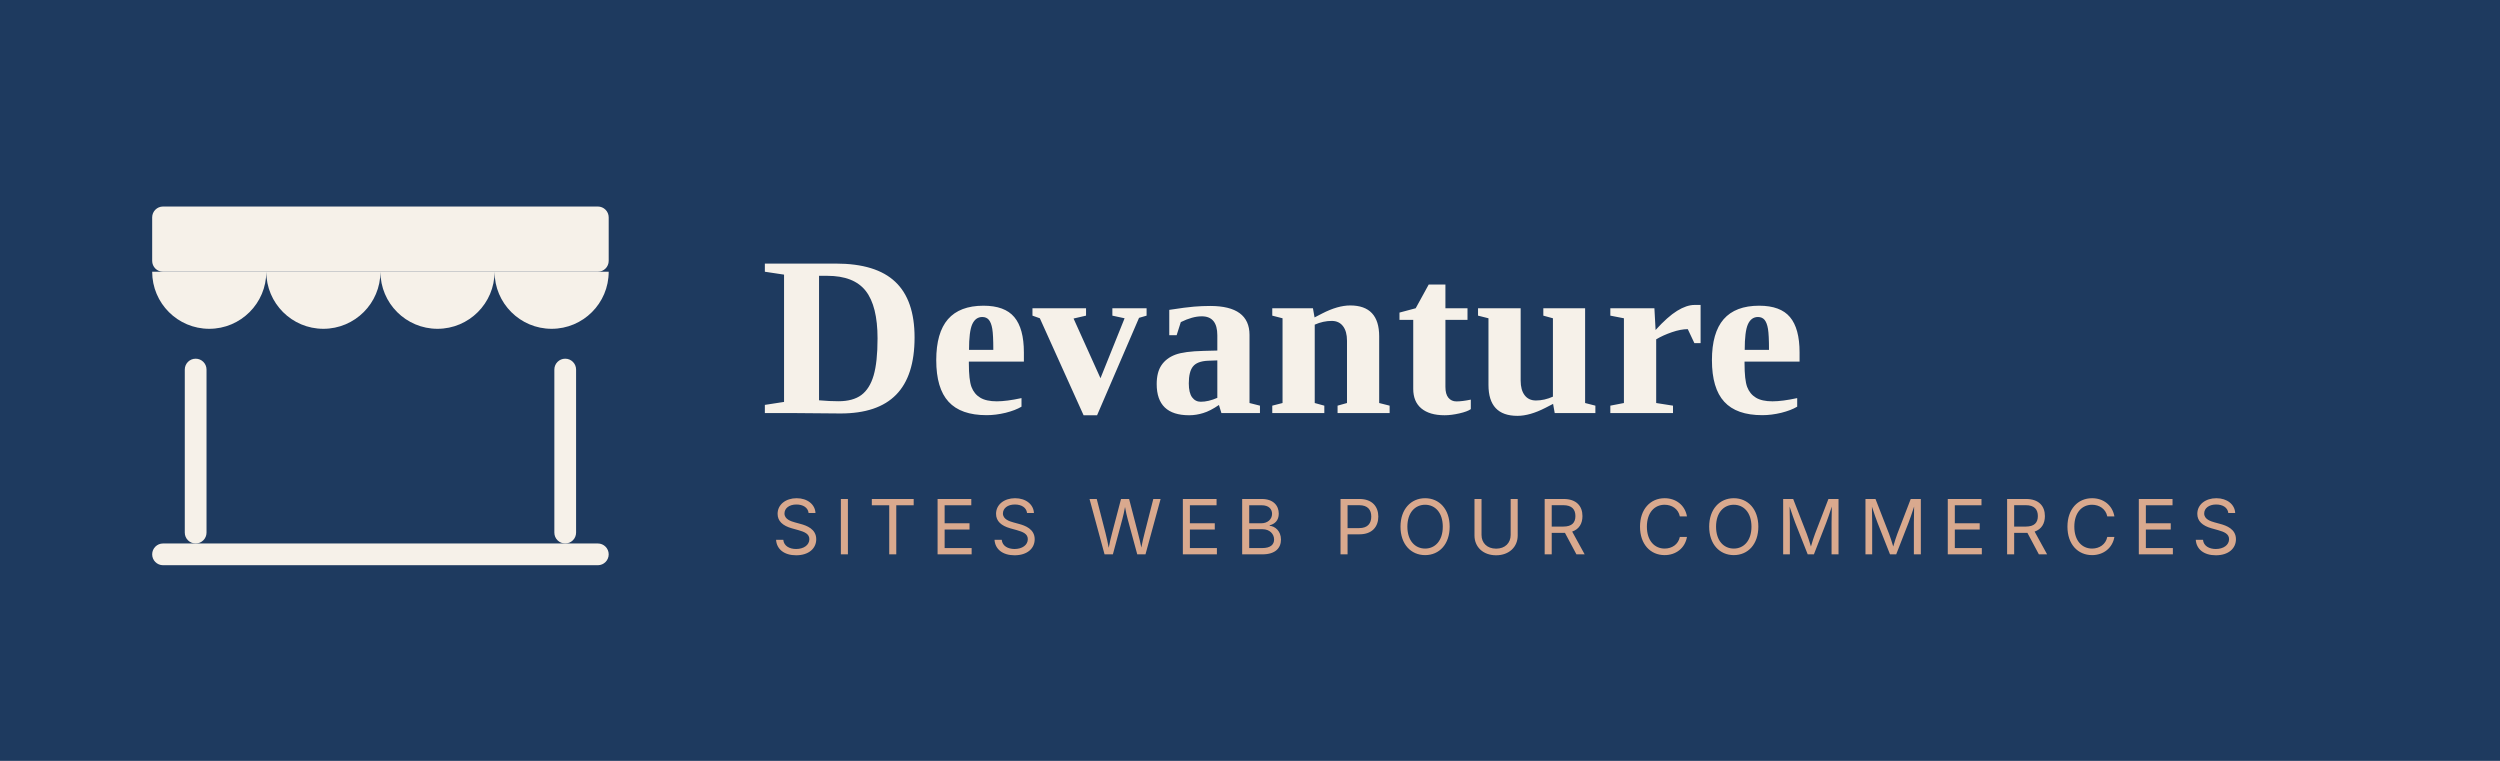
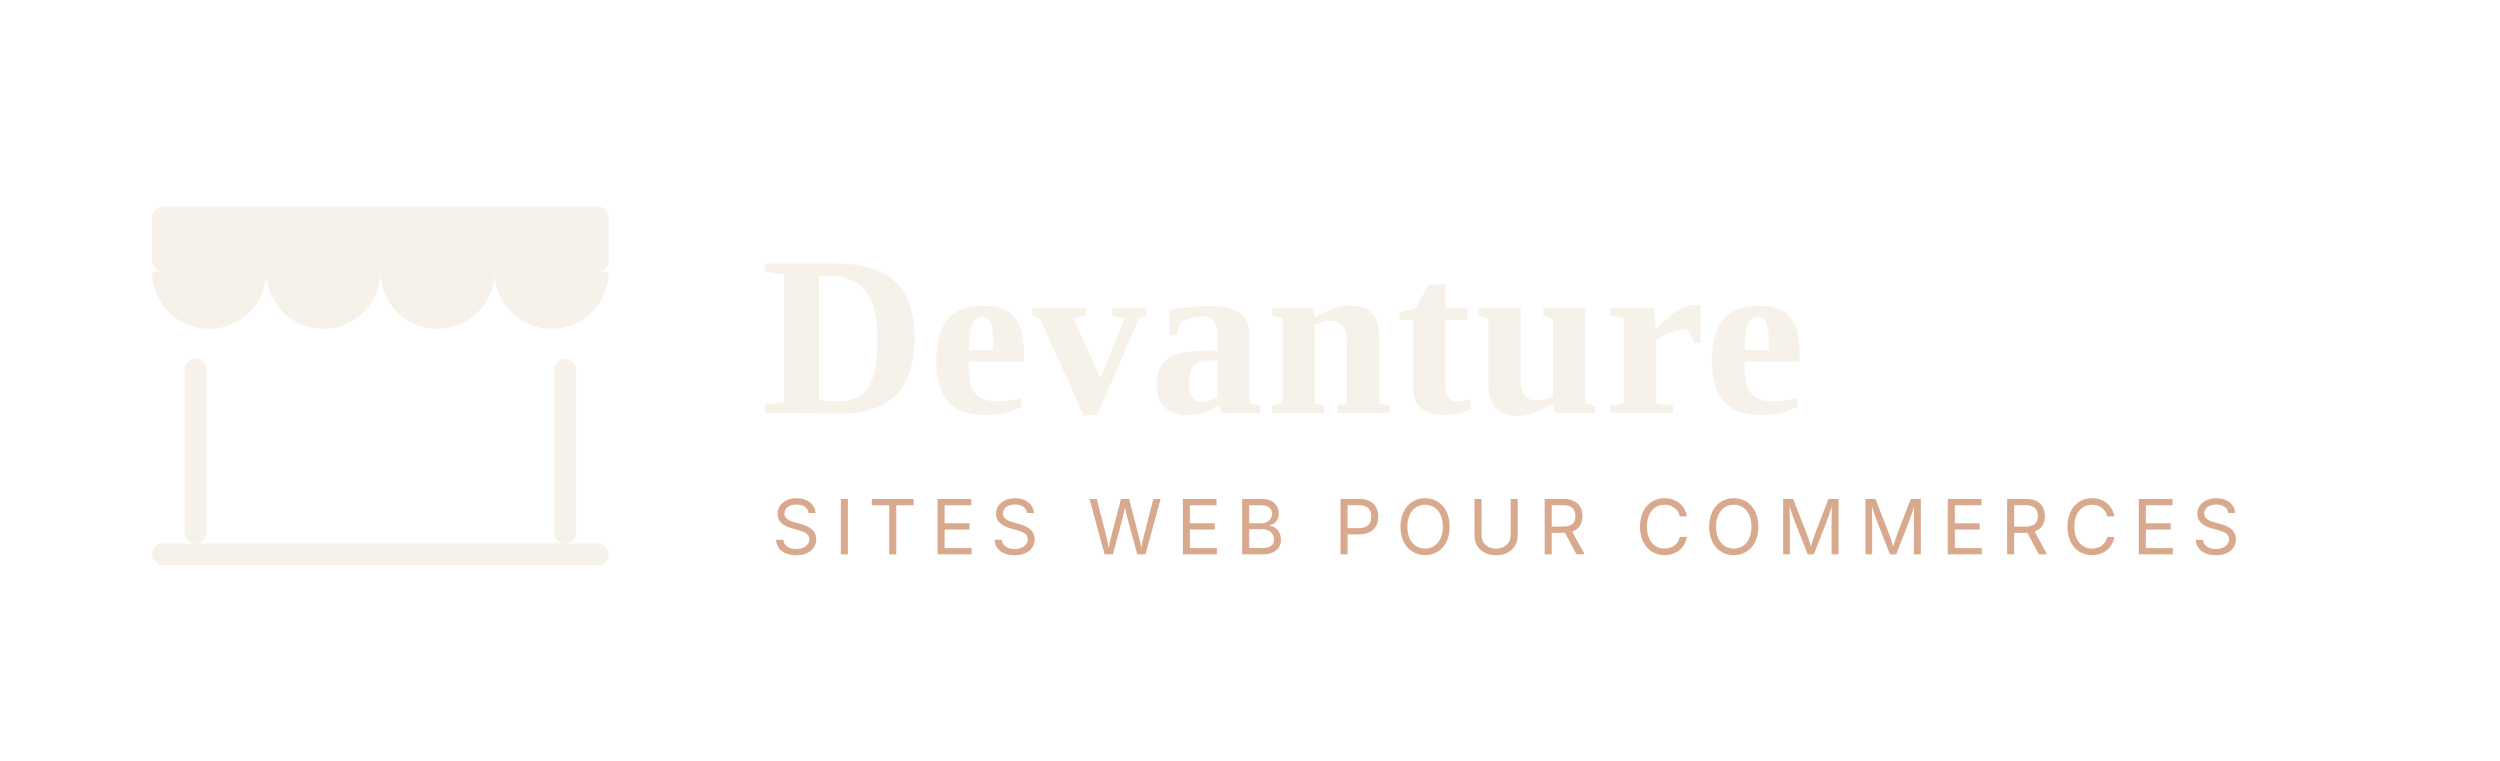
<svg xmlns="http://www.w3.org/2000/svg" viewBox="0 0 460 140" width="460" height="140">
-   <rect width="460" height="140" fill="#1E3A5F" />
  <g>
    <rect x="28" y="38" width="84" height="12" rx="2" fill="#F6F1E9" />
    <path d="M28,50 a10.5,10.5 0 0 0 21,0 a10.5,10.5 0 0 0 21,0 a10.5,10.5 0 0 0 21,0 a10.5,10.5 0 0 0 21,0 Z" fill="#F6F1E9" />
    <rect x="34" y="66" width="4" height="34" rx="2" fill="#F6F1E9" />
    <rect x="102" y="66" width="4" height="34" rx="2" fill="#F6F1E9" />
    <rect x="28" y="100" width="84" height="4" rx="2" fill="#F6F1E9" />
  </g>
  <text x="140" y="76" font-family="Fraunces, Georgia, 'Times New Roman', serif" font-size="42" font-weight="600" fill="#F6F1E9" letter-spacing="0.5">Devanture</text>
  <text x="142" y="102" font-family="Inter, 'Helvetica Neue', Arial, sans-serif" font-size="14" font-weight="400" fill="#D9A98E" letter-spacing="2.5">SITES WEB POUR COMMERCES</text>
</svg>
